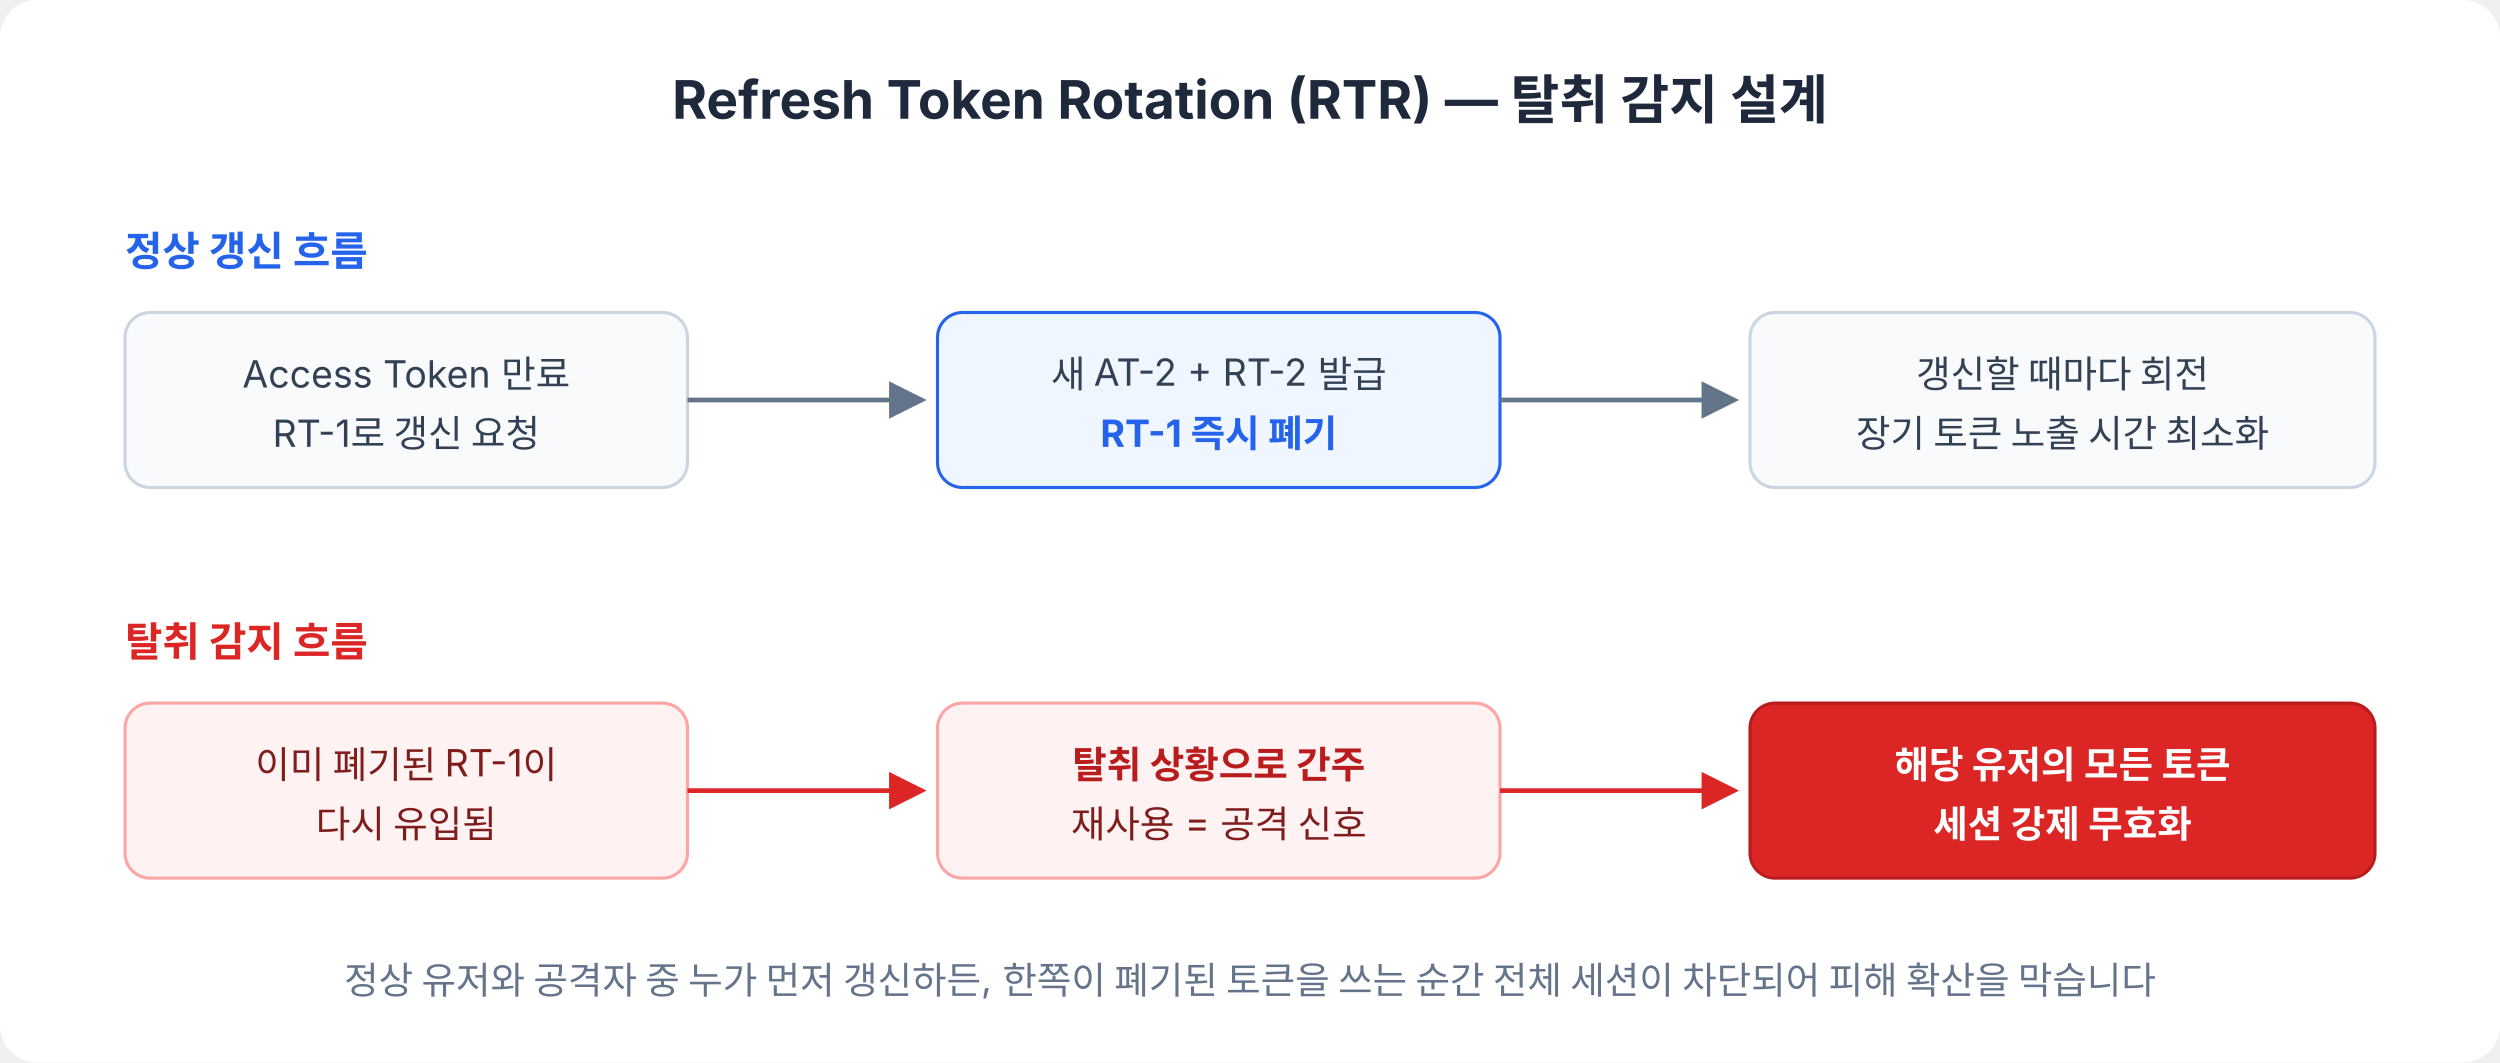
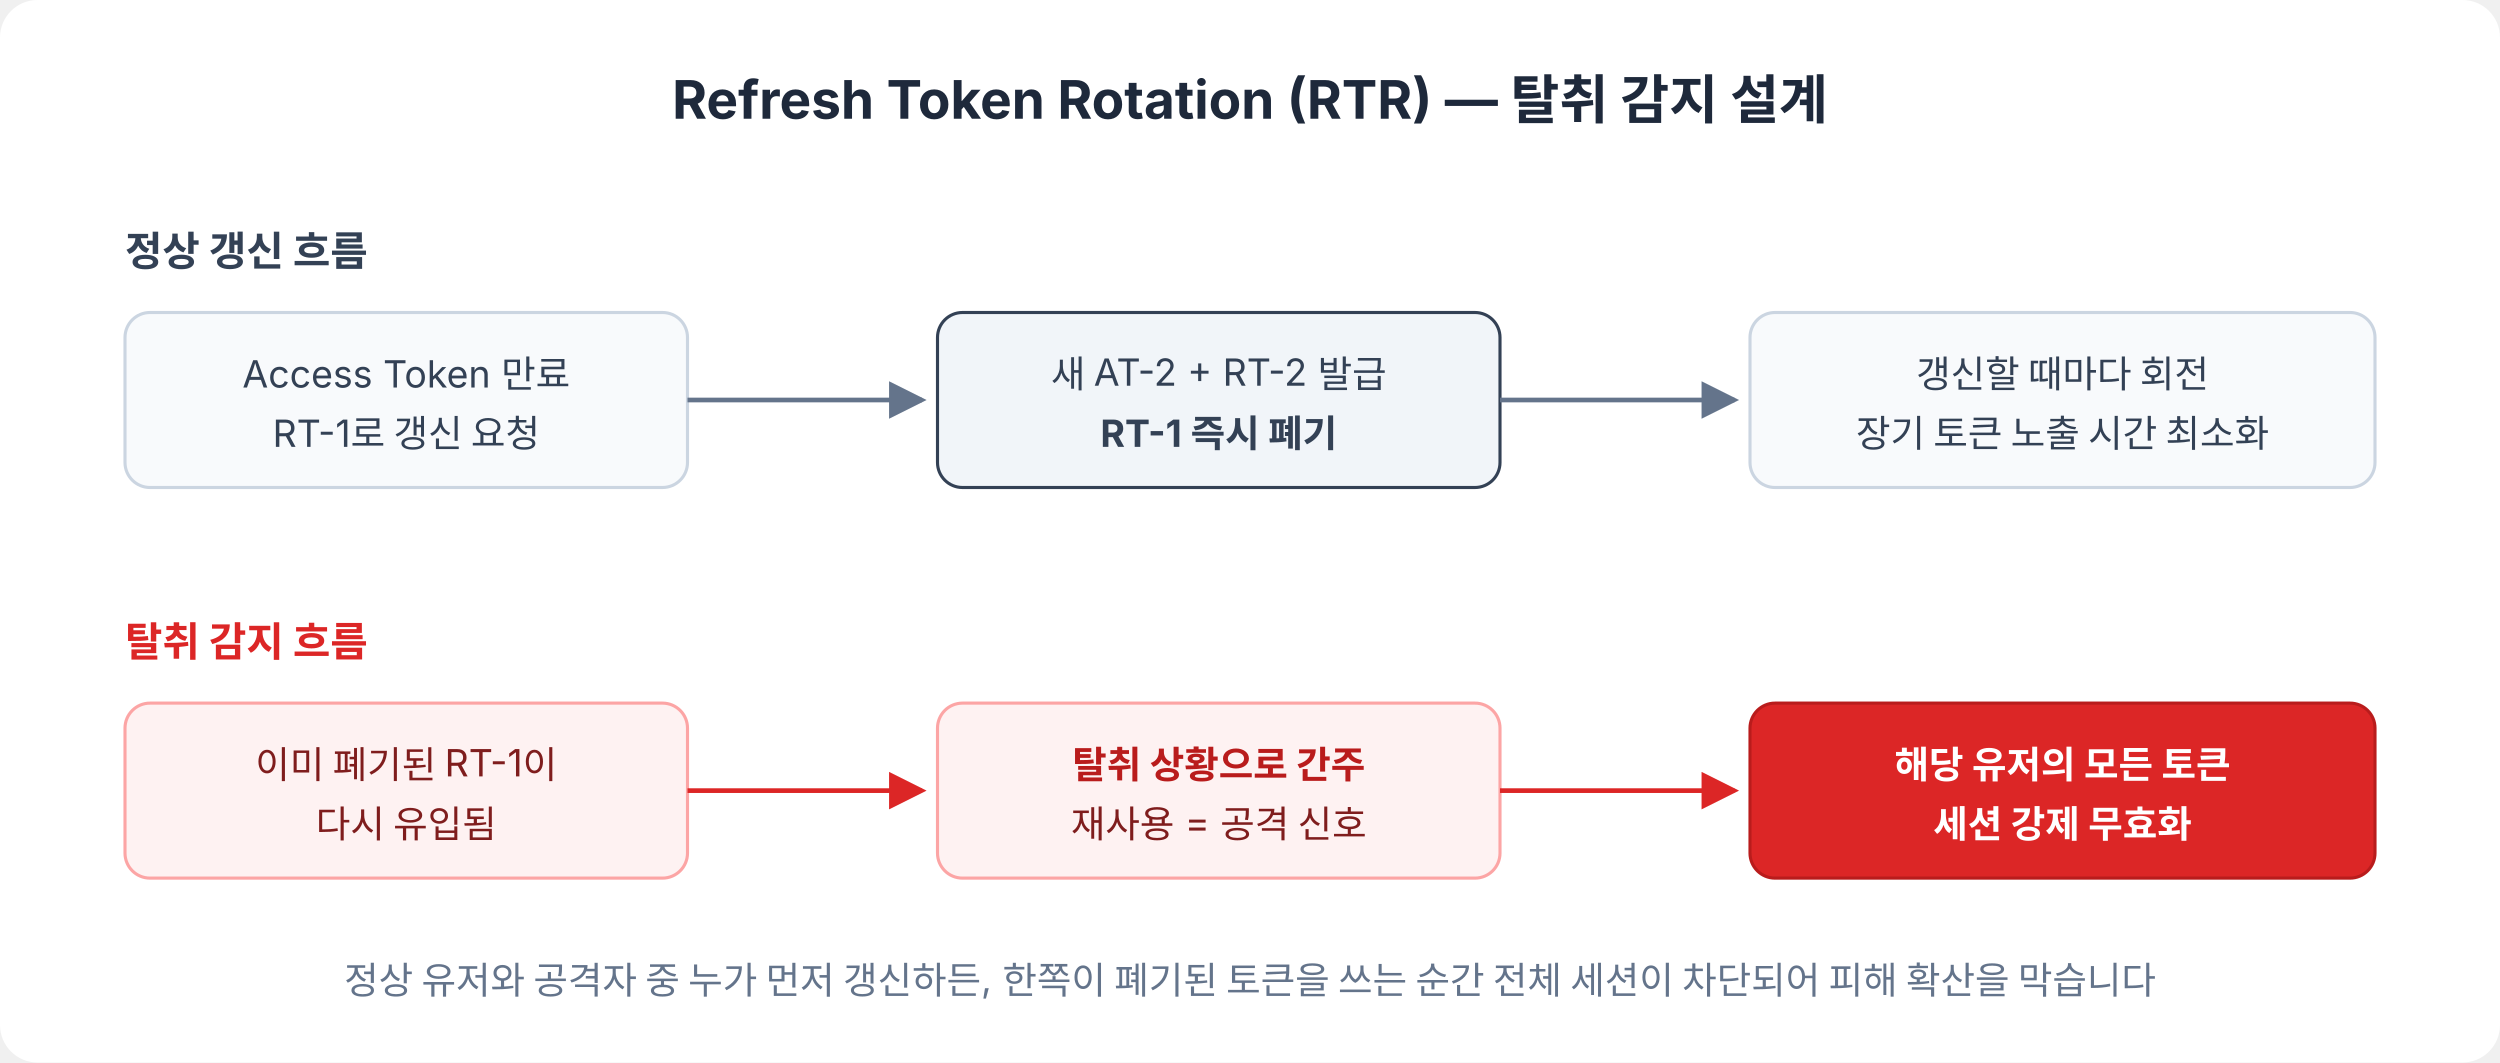
<svg xmlns="http://www.w3.org/2000/svg" viewBox="0 0 800 340" font-family="-apple-system, 'Segoe UI', 'Malgun Gothic', sans-serif">
  <defs>
    <marker id="arrow" markerWidth="8" markerHeight="8" refX="7" refY="4" orient="auto">
      <path d="M0,0 L8,4 L0,8 z" fill="#64748b" />
    </marker>
    <marker id="arrowRed" markerWidth="8" markerHeight="8" refX="7" refY="4" orient="auto">
      <path d="M0,0 L8,4 L0,8 z" fill="#dc2626" />
    </marker>
  </defs>
  <rect width="800" height="340" fill="#ffffff" rx="12" />
  <text x="400" y="38" text-anchor="middle" font-size="17" font-weight="bold" fill="#1e293b">Refresh Token Rotation (RTR) — 탈취 감지 설계</text>
-   <text x="40" y="85" font-size="13" font-weight="bold" fill="#2563eb">정상 갱신 흐름</text>
+   <text x="40" y="85" font-size="13" font-weight="bold" fill="#334155">정상 갱신 흐름</text>
  <rect x="40" y="100" width="180" height="56" rx="8" fill="#f8fafc" stroke="#cbd5e1" />
  <text x="130" y="124" text-anchor="middle" font-size="12" fill="#334155">Access Token 만료</text>
  <text x="130" y="143" text-anchor="middle" font-size="12" fill="#334155">RT-1로 갱신 요청</text>
-   <rect x="300" y="100" width="180" height="56" rx="8" fill="#eff6ff" stroke="#2563eb" />
+   <rect x="300" y="100" width="180" height="56" rx="8" fill="#f1f5f9" stroke="#334155" />
  <text x="390" y="124" text-anchor="middle" font-size="12" fill="#334155">새 AT-2 + RT-2 발급</text>
-   <text x="390" y="143" text-anchor="middle" font-size="12" font-weight="bold" fill="#2563eb">RT-1 즉시 폐기</text>
+   <text x="390" y="143" text-anchor="middle" font-size="12" font-weight="bold" fill="#334155">RT-1 즉시 폐기</text>
  <rect x="560" y="100" width="200" height="56" rx="8" fill="#f8fafc" stroke="#cbd5e1" />
  <text x="660" y="124" text-anchor="middle" font-size="12" fill="#334155">갱신할 때마다 회전</text>
  <text x="660" y="143" text-anchor="middle" font-size="12" fill="#334155">장기 토큰 노출 시간 최소화</text>
  <line x1="220" y1="128" x2="295" y2="128" stroke="#64748b" stroke-width="1.5" marker-end="url(#arrow)" />
  <line x1="480" y1="128" x2="555" y2="128" stroke="#64748b" stroke-width="1.5" marker-end="url(#arrow)" />
  <text x="40" y="210" font-size="13" font-weight="bold" fill="#dc2626">탈취 감지 흐름</text>
  <rect x="40" y="225" width="180" height="56" rx="8" fill="#fef2f2" stroke="#fca5a5" />
  <text x="130" y="249" text-anchor="middle" font-size="12" fill="#7f1d1d">이미 폐기된 RT-1이</text>
  <text x="130" y="268" text-anchor="middle" font-size="12" fill="#7f1d1d">다시 유입됨</text>
  <rect x="300" y="225" width="180" height="56" rx="8" fill="#fef2f2" stroke="#fca5a5" />
  <text x="390" y="249" text-anchor="middle" font-size="12" font-weight="bold" fill="#b91c1c">탈취 상황으로 간주</text>
  <text x="390" y="268" text-anchor="middle" font-size="12" fill="#7f1d1d">재사용 = 공격 신호</text>
  <rect x="560" y="225" width="200" height="56" rx="8" fill="#dc2626" stroke="#b91c1c" />
  <text x="660" y="249" text-anchor="middle" font-size="12" font-weight="bold" fill="#ffffff">해당 유저의 모든 토큰</text>
  <text x="660" y="268" text-anchor="middle" font-size="12" font-weight="bold" fill="#ffffff">세션 강제 무효화</text>
  <line x1="220" y1="253" x2="295" y2="253" stroke="#dc2626" stroke-width="1.5" marker-end="url(#arrowRed)" />
  <line x1="480" y1="253" x2="555" y2="253" stroke="#dc2626" stroke-width="1.5" marker-end="url(#arrowRed)" />
  <text x="400" y="318" text-anchor="middle" font-size="12" fill="#64748b">정상 유저와 공격자 중 누가 먼저 갱신하든, 한쪽이 폐기된 토큰을 쓰는 순간 전체 세션이 차단되어 피해 확산을 막습니다</text>
</svg>
